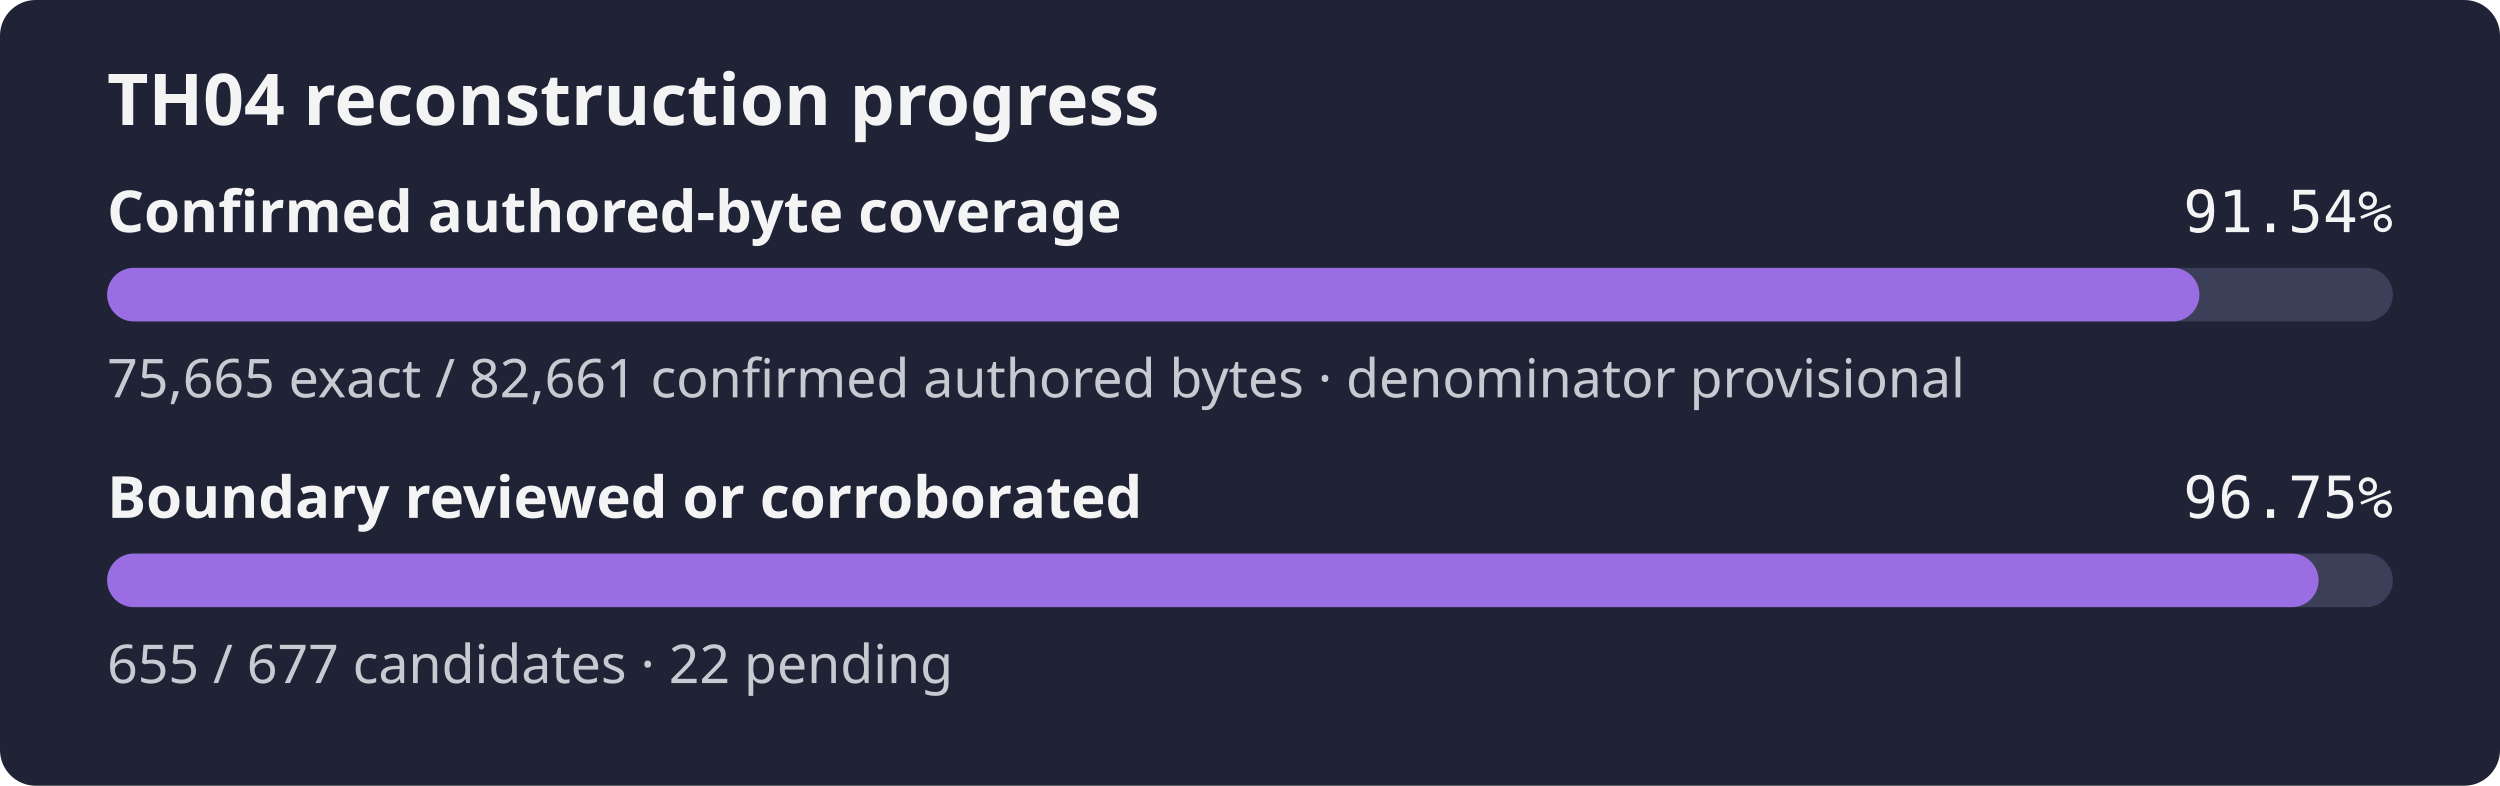
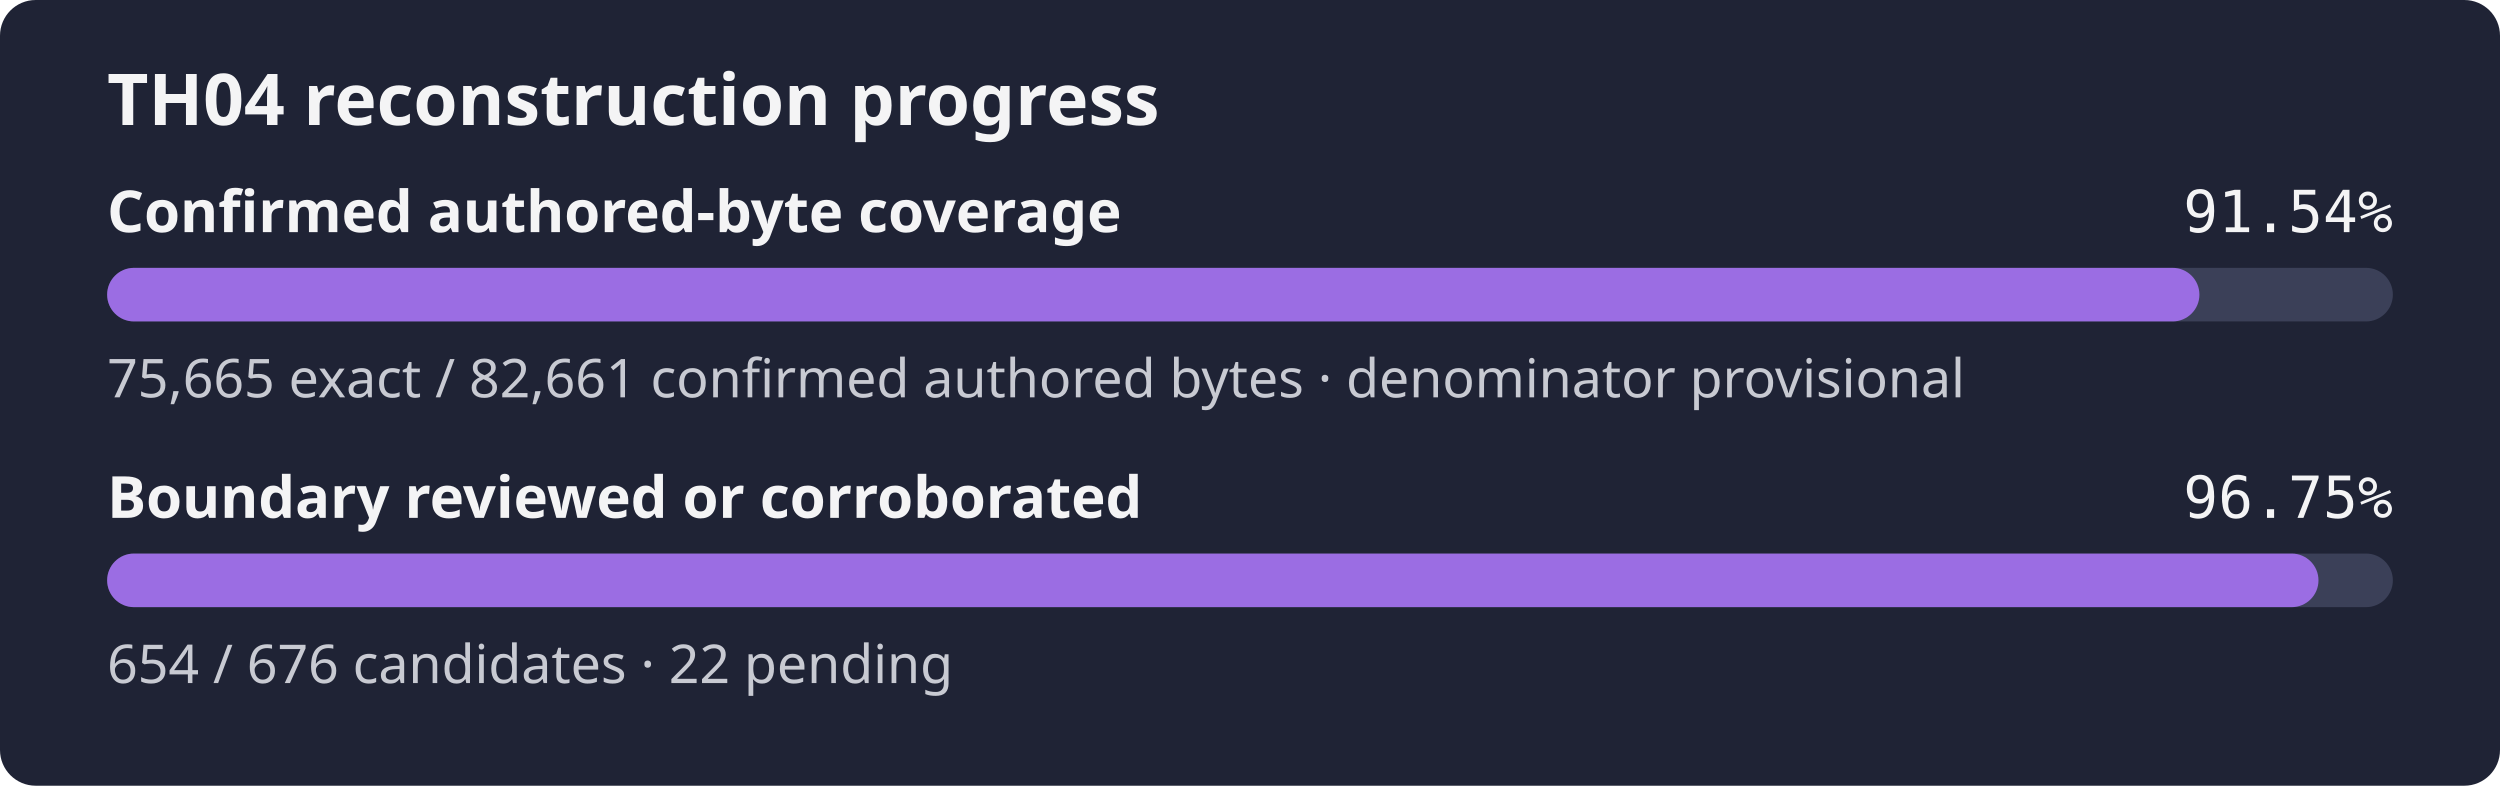
<svg xmlns="http://www.w3.org/2000/svg" width="560" height="176" role="img" aria-label="TH04 reconstruction progress: 91.54% of the confirmed authored-byte set is exact, boundary reviewed or corroborated 96.75%">
  <rect width="560" height="176" rx="8" fill="#1f2335" />
  <text x="24" y="28" fill="#f4f4f5" font-family="sans-serif" font-size="16" font-weight="600">TH04 reconstruction progress</text>
  <text x="24" y="52" fill="#f4f4f5" font-family="sans-serif" font-size="13" font-weight="600">Confirmed authored-byte coverage</text>
  <text x="536" y="52" fill="#f4f4f5" text-anchor="end" font-family="monospace" font-size="13">91.54%</text>
  <rect x="24" y="60" width="512" height="12" rx="6" fill="#3b4058" />
  <rect x="24" y="60" width="468.67" height="12" rx="6" fill="#9b6de3" />
  <text x="24" y="89" fill="#c8cad2" font-family="sans-serif" font-size="12">75,665 exact / 82,661 confirmed authored bytes · denominator provisional</text>
  <text x="24" y="116" fill="#f4f4f5" font-family="sans-serif" font-size="13" font-weight="600">Boundary reviewed or corroborated</text>
  <text x="536" y="116" fill="#f4f4f5" text-anchor="end" font-family="monospace" font-size="13">96.75%</text>
  <rect x="24" y="124" width="512" height="12" rx="6" fill="#3b4058" />
-   <rect x="24" y="124" width="495.36" height="12" rx="6" fill="#9b6de3" />
-   <text x="24" y="153" fill="#c8cad2" font-family="sans-serif" font-size="12">655 / 677 candidates · 22 pending</text>
+   <rect x="24" y="124" width="495.34" height="12" rx="6" fill="#9b6de3" />
+   <text x="24" y="153" fill="#c8cad2" font-family="sans-serif" font-size="12">654 / 676 candidates · 22 pending</text>
</svg>
